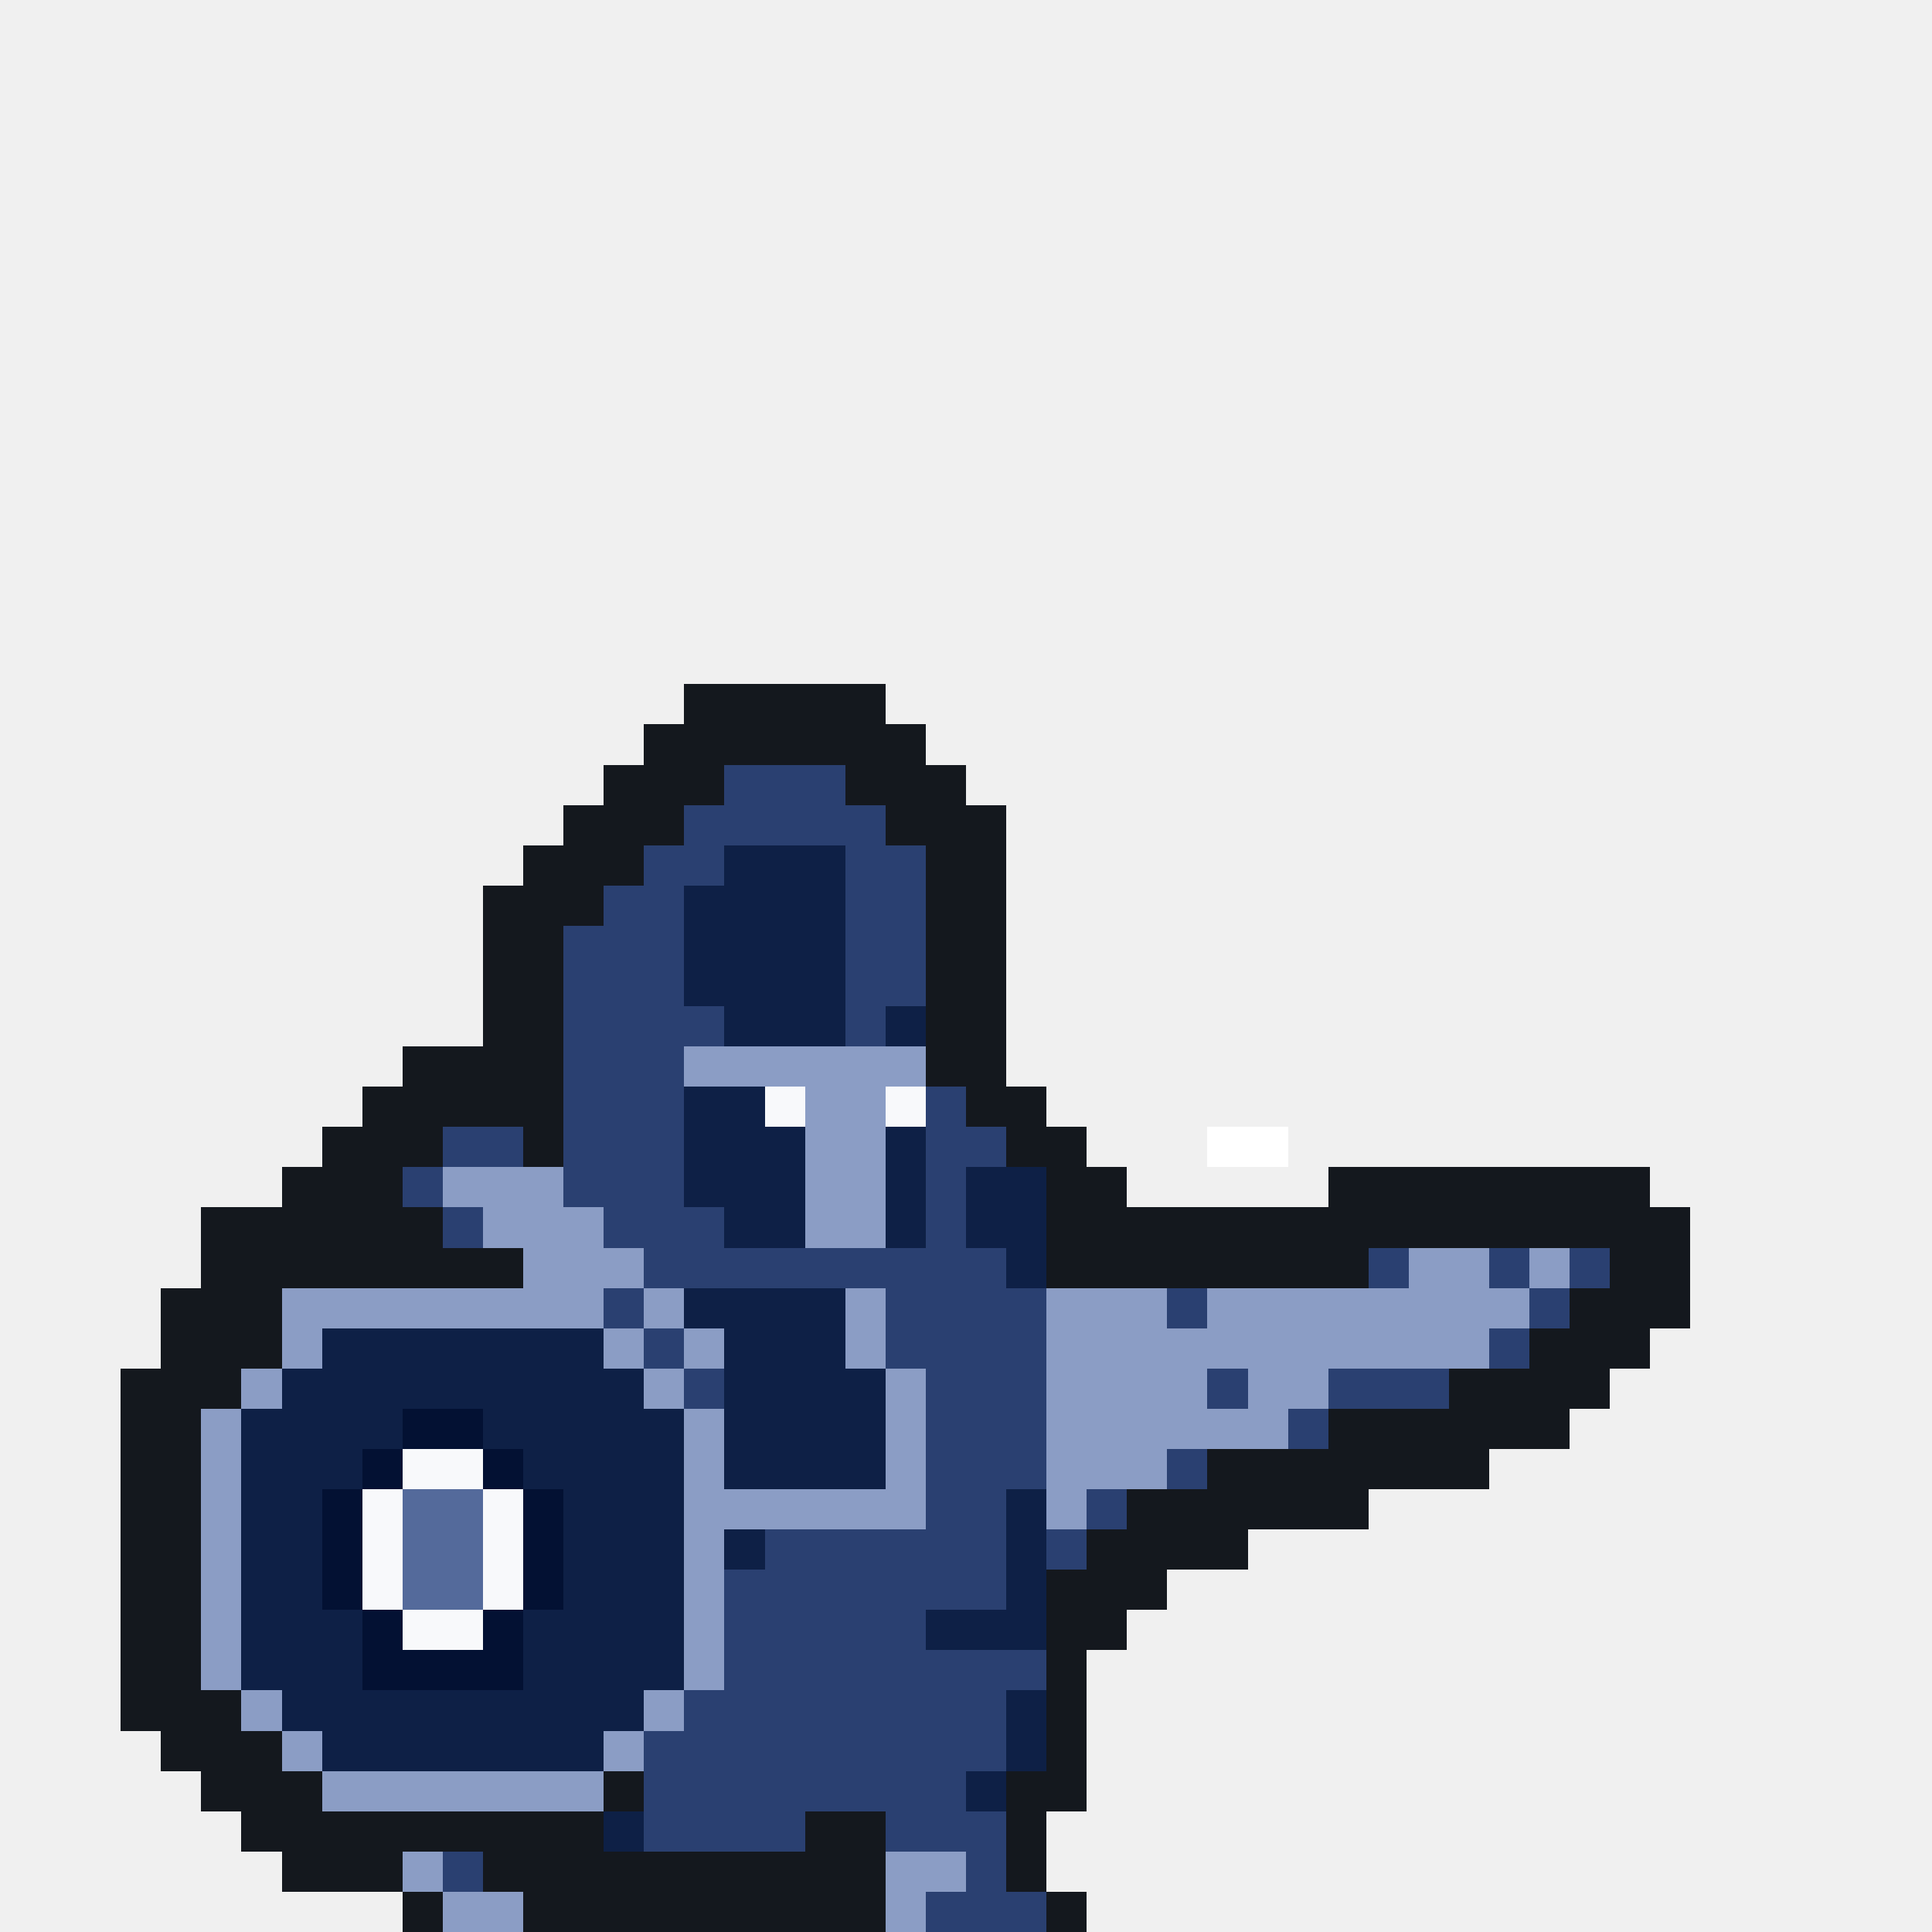
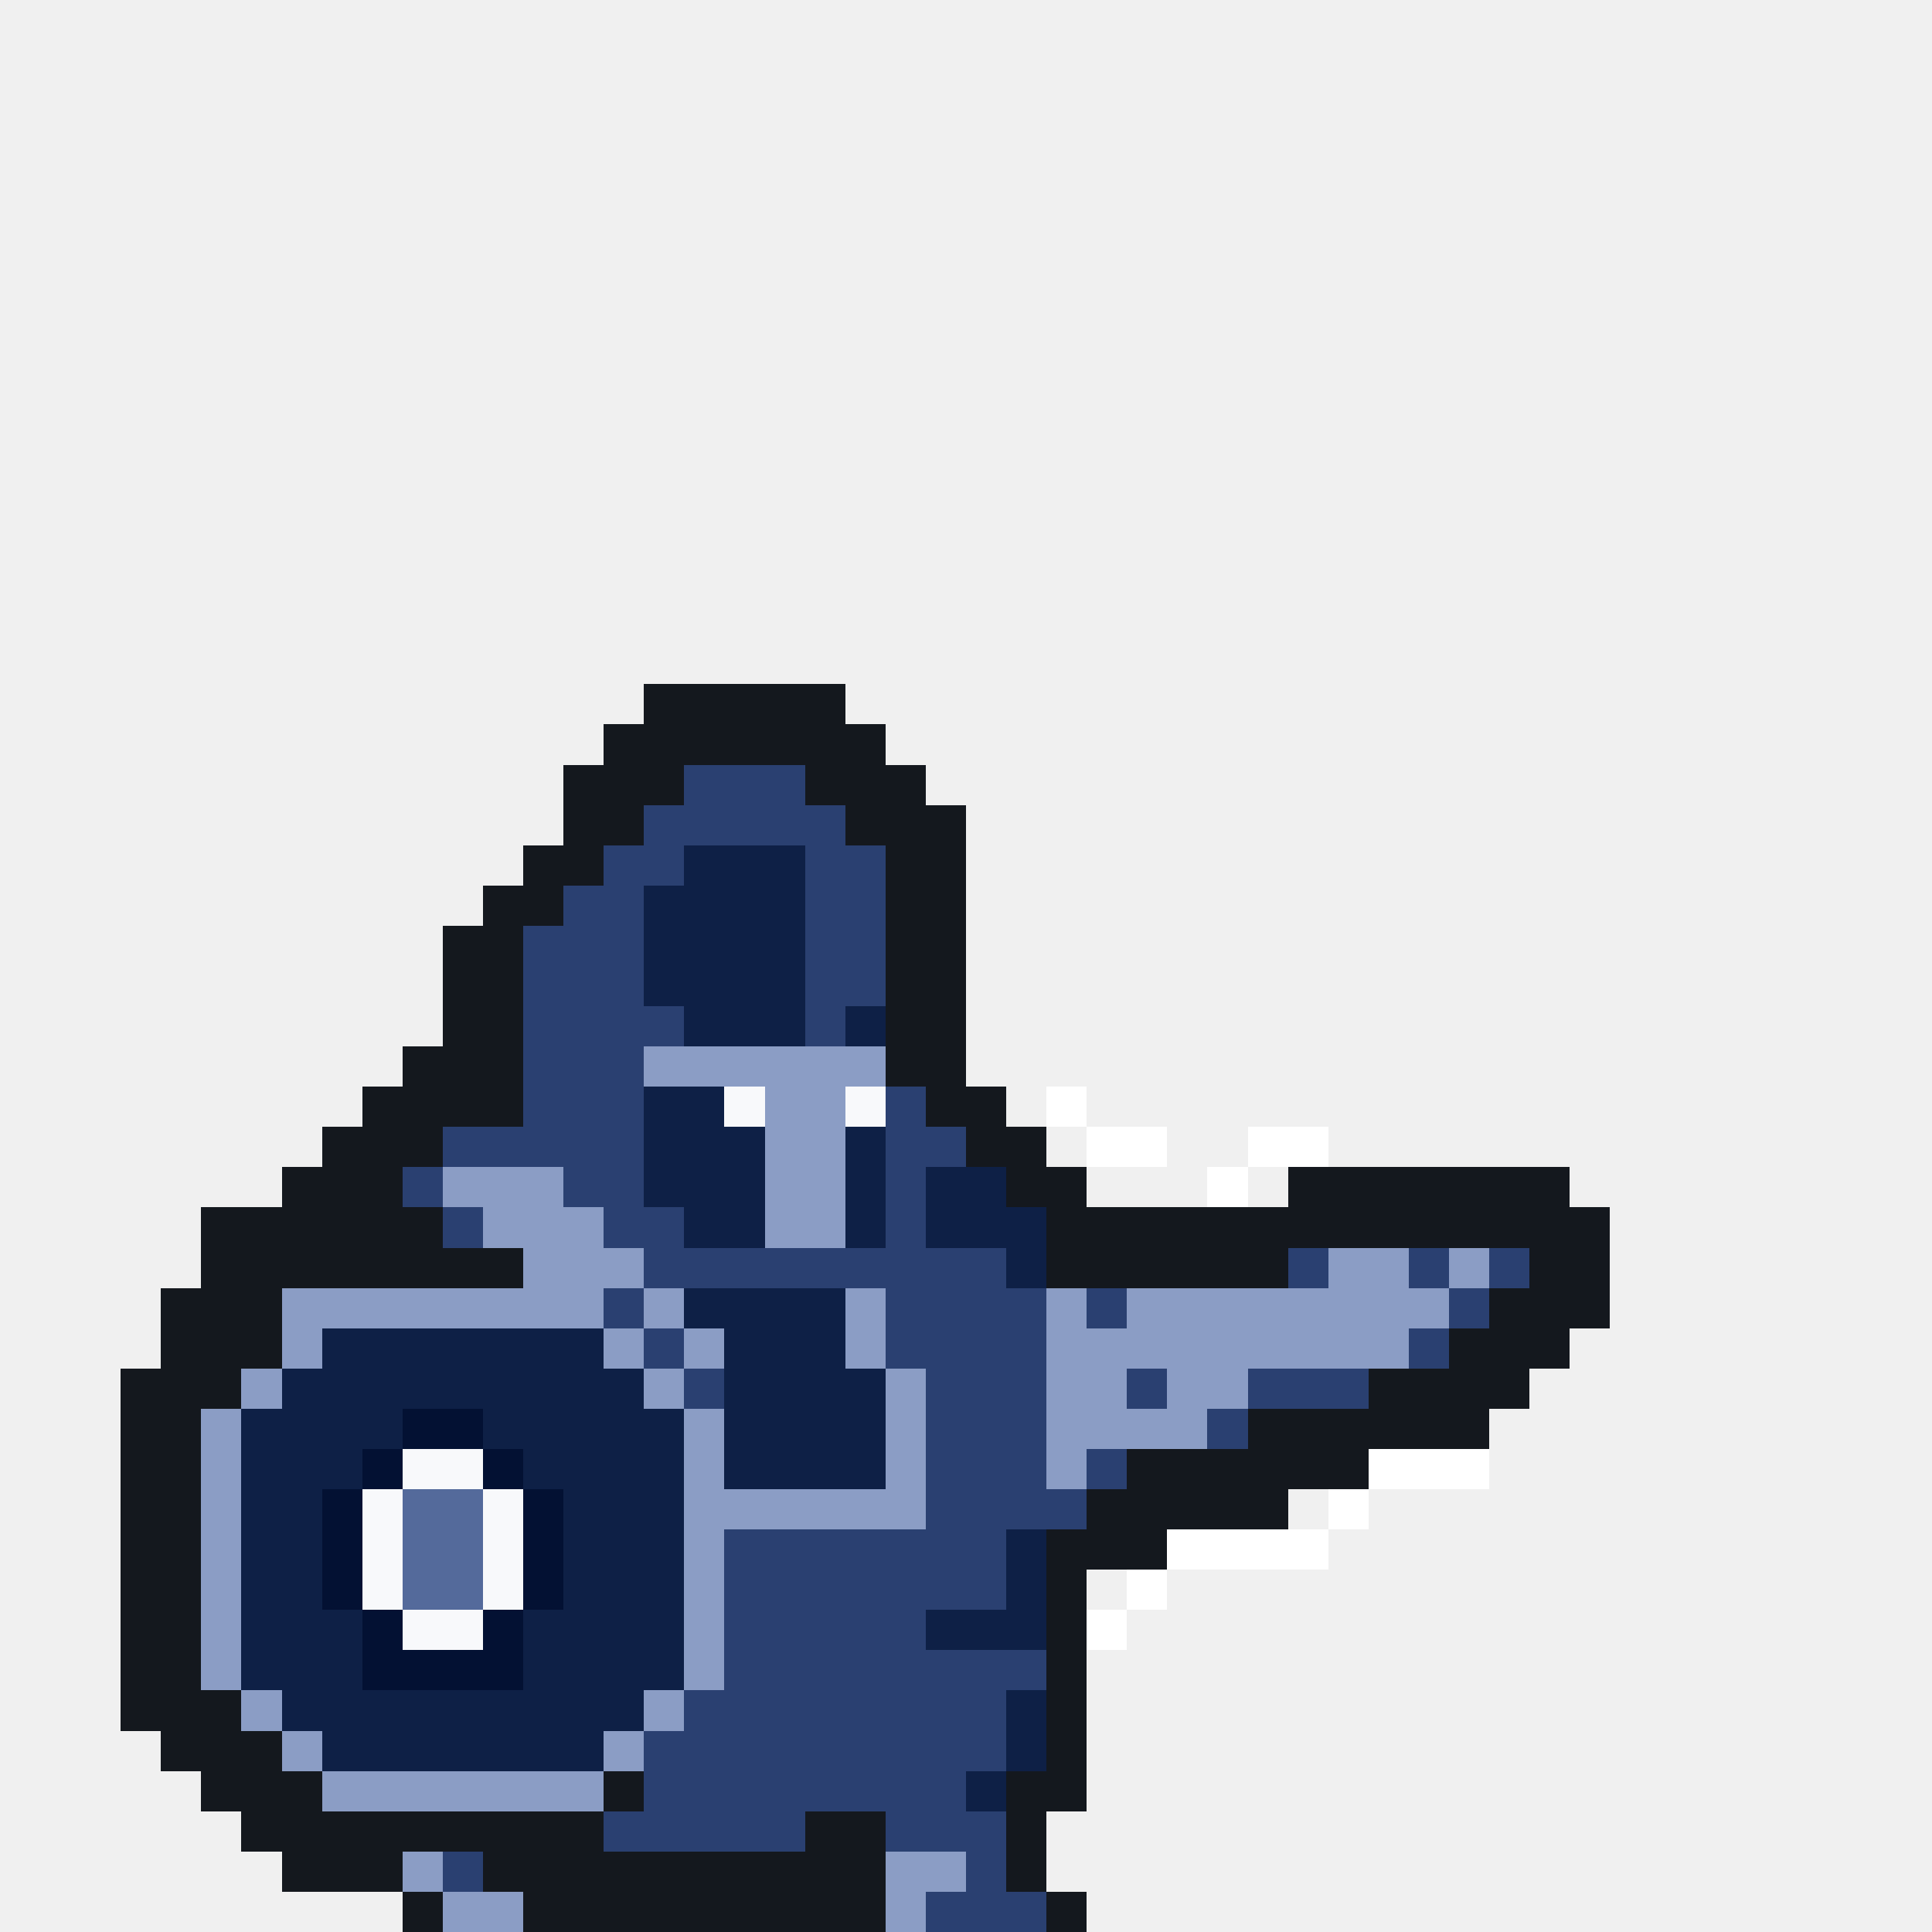
<svg xmlns="http://www.w3.org/2000/svg" version="1.1" width="48" height="48" shape-rendering="crispEdges">
-   <rect x="17" y="17" width="5" height="2" fill="#14181E" />
-   <rect x="16" y="18" width="1" height="3" fill="#14181E" />
-   <rect x="22" y="18" width="1" height="3" fill="#14181E" />
-   <rect x="15" y="19" width="1" height="3" fill="#14181E" />
-   <rect x="17" y="19" width="1" height="1" fill="#14181E" />
-   <rect x="18" y="19" width="3" height="2" fill="#2A4071" />
-   <rect x="21" y="19" width="1" height="1" fill="#14181E" />
-   <rect x="23" y="19" width="1" height="8" fill="#14181E" />
-   <rect x="14" y="20" width="1" height="3" fill="#14181E" />
-   <rect x="17" y="20" width="1" height="2" fill="#2A4071" />
-   <rect x="21" y="20" width="1" height="6" fill="#2A4071" />
-   <rect x="24" y="20" width="1" height="8" fill="#14181E" />
-   <rect x="13" y="21" width="1" height="8" fill="#14181E" />
-   <rect x="16" y="21" width="1" height="11" fill="#2A4071" />
-   <rect x="18" y="21" width="3" height="5" fill="#0E2046" />
-   <rect x="22" y="21" width="1" height="4" fill="#2A4071" />
+   <rect x="16" y="17" width="5" height="2" fill="#14181E" />
+   <rect x="15" y="18" width="1" height="3" fill="#14181E" />
+   <rect x="21" y="18" width="1" height="3" fill="#14181E" />
+   <rect x="14" y="19" width="1" height="3" fill="#14181E" />
+   <rect x="16" y="19" width="1" height="1" fill="#14181E" />
+   <rect x="17" y="19" width="3" height="2" fill="#2A4071" />
+   <rect x="20" y="19" width="1" height="1" fill="#14181E" />
+   <rect x="22" y="19" width="1" height="8" fill="#14181E" />
+   <rect x="16" y="20" width="1" height="2" fill="#2A4071" />
+   <rect x="20" y="20" width="1" height="6" fill="#2A4071" />
+   <rect x="23" y="20" width="1" height="8" fill="#14181E" />
+   <rect x="13" y="21" width="1" height="2" fill="#14181E" />
+   <rect x="15" y="21" width="1" height="10" fill="#2A4071" />
+   <rect x="17" y="21" width="3" height="5" fill="#0E2046" />
+   <rect x="21" y="21" width="1" height="4" fill="#2A4071" />
  <rect x="12" y="22" width="1" height="6" fill="#14181E" />
-   <rect x="15" y="22" width="1" height="9" fill="#2A4071" />
-   <rect x="17" y="22" width="1" height="3" fill="#0E2046" />
-   <rect x="14" y="23" width="1" height="7" fill="#2A4071" />
-   <rect x="17" y="25" width="1" height="1" fill="#2A4071" />
-   <rect x="22" y="25" width="1" height="1" fill="#0E2046" />
-   <rect x="10" y="26" width="2" height="2" fill="#14181E" />
-   <rect x="17" y="26" width="6" height="1" fill="#8B9DC5" />
+   <rect x="14" y="22" width="1" height="8" fill="#2A4071" />
+   <rect x="16" y="22" width="1" height="3" fill="#0E2046" />
+   <rect x="11" y="23" width="1" height="5" fill="#14181E" />
+   <rect x="13" y="23" width="1" height="6" fill="#2A4071" />
+   <rect x="16" y="25" width="1" height="1" fill="#2A4071" />
+   <rect x="21" y="25" width="1" height="1" fill="#0E2046" />
+   <rect x="10" y="26" width="1" height="3" fill="#14181E" />
+   <rect x="16" y="26" width="6" height="1" fill="#8B9DC5" />
  <rect x="9" y="27" width="1" height="5" fill="#14181E" />
-   <rect x="17" y="27" width="2" height="3" fill="#0E2046" />
-   <rect x="19" y="27" width="1" height="1" fill="#F8F9FB" />
-   <rect x="20" y="27" width="2" height="4" fill="#8B9DC5" />
-   <rect x="22" y="27" width="1" height="1" fill="#F8F9FB" />
-   <rect x="23" y="27" width="1" height="13" fill="#2A4071" />
-   <rect x="25" y="27" width="1" height="2" fill="#14181E" />
+   <rect x="16" y="27" width="2" height="3" fill="#0E2046" />
+   <rect x="18" y="27" width="1" height="1" fill="#F8F9FB" />
+   <rect x="19" y="27" width="2" height="4" fill="#8B9DC5" />
+   <rect x="21" y="27" width="1" height="1" fill="#F8F9FB" />
+   <rect x="22" y="27" width="1" height="7" fill="#2A4071" />
+   <rect x="24" y="27" width="1" height="2" fill="#14181E" />
+   <rect x="26" y="27" width="1" height="1" fill="#FFFFFF" />
  <rect x="8" y="28" width="1" height="4" fill="#14181E" />
-   <rect x="10" y="28" width="1" height="1" fill="#14181E" />
  <rect x="11" y="28" width="2" height="1" fill="#2A4071" />
-   <rect x="19" y="28" width="1" height="3" fill="#0E2046" />
-   <rect x="22" y="28" width="1" height="3" fill="#0E2046" />
-   <rect x="24" y="28" width="1" height="1" fill="#2A4071" />
-   <rect x="26" y="28" width="1" height="4" fill="#14181E" />
-   <rect x="30" y="28" width="2" height="1" fill="#FFFFFF" />
+   <rect x="18" y="28" width="1" height="3" fill="#0E2046" />
+   <rect x="21" y="28" width="1" height="3" fill="#0E2046" />
+   <rect x="23" y="28" width="1" height="1" fill="#2A4071" />
+   <rect x="25" y="28" width="1" height="2" fill="#14181E" />
+   <rect x="27" y="28" width="2" height="1" fill="#FFFFFF" />
+   <rect x="31" y="28" width="2" height="1" fill="#FFFFFF" />
  <rect x="7" y="29" width="1" height="3" fill="#14181E" />
  <rect x="10" y="29" width="1" height="1" fill="#2A4071" />
  <rect x="11" y="29" width="3" height="1" fill="#8B9DC5" />
-   <rect x="24" y="29" width="2" height="2" fill="#0E2046" />
-   <rect x="27" y="29" width="1" height="3" fill="#14181E" />
-   <rect x="33" y="29" width="8" height="2" fill="#14181E" />
+   <rect x="23" y="29" width="2" height="2" fill="#0E2046" />
+   <rect x="26" y="29" width="1" height="3" fill="#14181E" />
+   <rect x="30" y="29" width="1" height="1" fill="#FFFFFF" />
+   <rect x="32" y="29" width="7" height="2" fill="#14181E" />
  <rect x="5" y="30" width="2" height="4" fill="#14181E" />
  <rect x="10" y="30" width="1" height="2" fill="#14181E" />
  <rect x="11" y="30" width="1" height="1" fill="#2A4071" />
  <rect x="12" y="30" width="3" height="1" fill="#8B9DC5" />
-   <rect x="17" y="30" width="1" height="2" fill="#2A4071" />
-   <rect x="18" y="30" width="1" height="1" fill="#0E2046" />
-   <rect x="28" y="30" width="5" height="2" fill="#14181E" />
-   <rect x="41" y="30" width="1" height="3" fill="#14181E" />
+   <rect x="16" y="30" width="1" height="2" fill="#2A4071" />
+   <rect x="17" y="30" width="1" height="1" fill="#0E2046" />
+   <rect x="25" y="30" width="1" height="2" fill="#0E2046" />
+   <rect x="27" y="30" width="5" height="2" fill="#14181E" />
+   <rect x="39" y="30" width="1" height="3" fill="#14181E" />
  <rect x="11" y="31" width="2" height="1" fill="#14181E" />
  <rect x="13" y="31" width="3" height="1" fill="#8B9DC5" />
-   <rect x="18" y="31" width="5" height="1" fill="#2A4071" />
-   <rect x="24" y="31" width="1" height="9" fill="#2A4071" />
-   <rect x="25" y="31" width="1" height="1" fill="#0E2046" />
-   <rect x="33" y="31" width="1" height="1" fill="#14181E" />
-   <rect x="34" y="31" width="1" height="1" fill="#2A4071" />
-   <rect x="35" y="31" width="2" height="3" fill="#8B9DC5" />
+   <rect x="17" y="31" width="5" height="1" fill="#2A4071" />
+   <rect x="23" y="31" width="2" height="9" fill="#2A4071" />
+   <rect x="32" y="31" width="1" height="1" fill="#2A4071" />
+   <rect x="33" y="31" width="2" height="3" fill="#8B9DC5" />
+   <rect x="35" y="31" width="1" height="1" fill="#2A4071" />
+   <rect x="36" y="31" width="1" height="1" fill="#8B9DC5" />
  <rect x="37" y="31" width="1" height="1" fill="#2A4071" />
-   <rect x="38" y="31" width="1" height="1" fill="#8B9DC5" />
-   <rect x="39" y="31" width="1" height="1" fill="#2A4071" />
-   <rect x="40" y="31" width="1" height="3" fill="#14181E" />
+   <rect x="38" y="31" width="1" height="3" fill="#14181E" />
  <rect x="4" y="32" width="1" height="12" fill="#14181E" />
  <rect x="7" y="32" width="8" height="1" fill="#8B9DC5" />
  <rect x="15" y="32" width="1" height="1" fill="#2A4071" />
  <rect x="16" y="32" width="1" height="1" fill="#8B9DC5" />
  <rect x="17" y="32" width="4" height="1" fill="#0E2046" />
  <rect x="21" y="32" width="1" height="2" fill="#8B9DC5" />
-   <rect x="22" y="32" width="1" height="2" fill="#2A4071" />
-   <rect x="25" y="32" width="1" height="5" fill="#2A4071" />
-   <rect x="26" y="32" width="3" height="5" fill="#8B9DC5" />
-   <rect x="29" y="32" width="1" height="1" fill="#2A4071" />
-   <rect x="30" y="32" width="5" height="2" fill="#8B9DC5" />
-   <rect x="37" y="32" width="1" height="1" fill="#8B9DC5" />
-   <rect x="38" y="32" width="1" height="1" fill="#2A4071" />
-   <rect x="39" y="32" width="1" height="3" fill="#14181E" />
+   <rect x="25" y="32" width="1" height="6" fill="#2A4071" />
+   <rect x="26" y="32" width="1" height="5" fill="#8B9DC5" />
+   <rect x="27" y="32" width="1" height="1" fill="#2A4071" />
+   <rect x="28" y="32" width="5" height="2" fill="#8B9DC5" />
+   <rect x="35" y="32" width="1" height="1" fill="#8B9DC5" />
+   <rect x="36" y="32" width="1" height="1" fill="#2A4071" />
+   <rect x="37" y="32" width="1" height="3" fill="#14181E" />
  <rect x="7" y="33" width="1" height="1" fill="#8B9DC5" />
  <rect x="8" y="33" width="7" height="2" fill="#0E2046" />
  <rect x="15" y="33" width="1" height="1" fill="#8B9DC5" />
  <rect x="16" y="33" width="1" height="1" fill="#2A4071" />
  <rect x="17" y="33" width="1" height="1" fill="#8B9DC5" />
  <rect x="18" y="33" width="3" height="4" fill="#0E2046" />
-   <rect x="29" y="33" width="1" height="3" fill="#8B9DC5" />
-   <rect x="37" y="33" width="1" height="1" fill="#2A4071" />
-   <rect x="38" y="33" width="1" height="3" fill="#14181E" />
+   <rect x="27" y="33" width="1" height="3" fill="#8B9DC5" />
+   <rect x="35" y="33" width="1" height="1" fill="#2A4071" />
+   <rect x="36" y="33" width="1" height="3" fill="#14181E" />
  <rect x="3" y="34" width="1" height="9" fill="#14181E" />
  <rect x="5" y="34" width="1" height="1" fill="#14181E" />
  <rect x="6" y="34" width="1" height="1" fill="#8B9DC5" />
  <rect x="7" y="34" width="1" height="9" fill="#0E2046" />
  <rect x="15" y="34" width="1" height="9" fill="#0E2046" />
  <rect x="16" y="34" width="1" height="1" fill="#8B9DC5" />
  <rect x="17" y="34" width="1" height="1" fill="#2A4071" />
  <rect x="21" y="34" width="1" height="3" fill="#0E2046" />
  <rect x="22" y="34" width="1" height="4" fill="#8B9DC5" />
-   <rect x="30" y="34" width="1" height="1" fill="#2A4071" />
-   <rect x="31" y="34" width="2" height="1" fill="#8B9DC5" />
-   <rect x="33" y="34" width="3" height="1" fill="#2A4071" />
-   <rect x="36" y="34" width="2" height="2" fill="#14181E" />
+   <rect x="28" y="34" width="1" height="1" fill="#2A4071" />
+   <rect x="29" y="34" width="2" height="1" fill="#8B9DC5" />
+   <rect x="31" y="34" width="3" height="1" fill="#2A4071" />
+   <rect x="34" y="34" width="2" height="2" fill="#14181E" />
  <rect x="5" y="35" width="1" height="7" fill="#8B9DC5" />
  <rect x="6" y="35" width="1" height="7" fill="#0E2046" />
  <rect x="8" y="35" width="2" height="1" fill="#0E2046" />
  <rect x="10" y="35" width="2" height="1" fill="#031133" />
  <rect x="12" y="35" width="3" height="1" fill="#0E2046" />
  <rect x="16" y="35" width="1" height="7" fill="#0E2046" />
  <rect x="17" y="35" width="1" height="7" fill="#8B9DC5" />
-   <rect x="30" y="35" width="2" height="1" fill="#8B9DC5" />
-   <rect x="32" y="35" width="1" height="1" fill="#2A4071" />
-   <rect x="33" y="35" width="3" height="2" fill="#14181E" />
+   <rect x="28" y="35" width="2" height="1" fill="#8B9DC5" />
+   <rect x="30" y="35" width="1" height="1" fill="#2A4071" />
+   <rect x="31" y="35" width="3" height="2" fill="#14181E" />
  <rect x="8" y="36" width="1" height="1" fill="#0E2046" />
  <rect x="9" y="36" width="1" height="1" fill="#031133" />
  <rect x="10" y="36" width="2" height="1" fill="#F8F9FB" />
  <rect x="12" y="36" width="1" height="1" fill="#031133" />
  <rect x="13" y="36" width="2" height="1" fill="#0E2046" />
-   <rect x="29" y="36" width="1" height="1" fill="#2A4071" />
-   <rect x="30" y="36" width="3" height="2" fill="#14181E" />
-   <rect x="36" y="36" width="1" height="1" fill="#14181E" />
+   <rect x="27" y="36" width="1" height="1" fill="#2A4071" />
+   <rect x="28" y="36" width="3" height="2" fill="#14181E" />
+   <rect x="34" y="36" width="3" height="1" fill="#FFFFFF" />
  <rect x="8" y="37" width="1" height="3" fill="#031133" />
  <rect x="9" y="37" width="1" height="3" fill="#F8F9FB" />
  <rect x="10" y="37" width="2" height="3" fill="#546A9B" />
  <rect x="12" y="37" width="1" height="3" fill="#F8F9FB" />
  <rect x="13" y="37" width="1" height="3" fill="#031133" />
  <rect x="14" y="37" width="1" height="7" fill="#0E2046" />
  <rect x="18" y="37" width="4" height="1" fill="#8B9DC5" />
-   <rect x="25" y="37" width="1" height="4" fill="#0E2046" />
-   <rect x="26" y="37" width="1" height="1" fill="#8B9DC5" />
-   <rect x="27" y="37" width="1" height="1" fill="#2A4071" />
-   <rect x="28" y="37" width="2" height="2" fill="#14181E" />
-   <rect x="33" y="37" width="1" height="1" fill="#14181E" />
-   <rect x="18" y="38" width="1" height="1" fill="#0E2046" />
-   <rect x="19" y="38" width="4" height="7" fill="#2A4071" />
-   <rect x="26" y="38" width="1" height="1" fill="#2A4071" />
-   <rect x="27" y="38" width="1" height="3" fill="#14181E" />
-   <rect x="30" y="38" width="1" height="1" fill="#14181E" />
-   <rect x="18" y="39" width="1" height="7" fill="#2A4071" />
-   <rect x="26" y="39" width="1" height="6" fill="#14181E" />
-   <rect x="28" y="39" width="1" height="1" fill="#14181E" />
+   <rect x="26" y="37" width="1" height="1" fill="#2A4071" />
+   <rect x="27" y="37" width="1" height="2" fill="#14181E" />
+   <rect x="31" y="37" width="1" height="1" fill="#14181E" />
+   <rect x="33" y="37" width="1" height="1" fill="#FFFFFF" />
+   <rect x="18" y="38" width="5" height="7" fill="#2A4071" />
+   <rect x="25" y="38" width="1" height="3" fill="#0E2046" />
+   <rect x="26" y="38" width="1" height="7" fill="#14181E" />
+   <rect x="28" y="38" width="1" height="1" fill="#14181E" />
+   <rect x="29" y="38" width="4" height="1" fill="#FFFFFF" />
+   <rect x="28" y="39" width="1" height="1" fill="#FFFFFF" />
  <rect x="8" y="40" width="1" height="4" fill="#0E2046" />
  <rect x="9" y="40" width="1" height="2" fill="#031133" />
  <rect x="10" y="40" width="2" height="1" fill="#F8F9FB" />
  <rect x="12" y="40" width="1" height="2" fill="#031133" />
  <rect x="13" y="40" width="1" height="4" fill="#0E2046" />
  <rect x="23" y="40" width="2" height="1" fill="#0E2046" />
+   <rect x="27" y="40" width="1" height="1" fill="#FFFFFF" />
  <rect x="10" y="41" width="2" height="1" fill="#031133" />
  <rect x="23" y="41" width="3" height="1" fill="#2A4071" />
  <rect x="5" y="42" width="1" height="3" fill="#14181E" />
  <rect x="6" y="42" width="1" height="1" fill="#8B9DC5" />
  <rect x="9" y="42" width="4" height="2" fill="#0E2046" />
  <rect x="16" y="42" width="1" height="1" fill="#8B9DC5" />
  <rect x="17" y="42" width="1" height="4" fill="#2A4071" />
  <rect x="23" y="42" width="2" height="2" fill="#2A4071" />
  <rect x="25" y="42" width="1" height="2" fill="#0E2046" />
  <rect x="6" y="43" width="1" height="3" fill="#14181E" />
  <rect x="7" y="43" width="1" height="1" fill="#8B9DC5" />
  <rect x="15" y="43" width="1" height="1" fill="#8B9DC5" />
  <rect x="16" y="43" width="1" height="3" fill="#2A4071" />
  <rect x="7" y="44" width="1" height="3" fill="#14181E" />
  <rect x="8" y="44" width="7" height="1" fill="#8B9DC5" />
  <rect x="15" y="44" width="1" height="1" fill="#14181E" />
  <rect x="23" y="44" width="1" height="2" fill="#2A4071" />
  <rect x="24" y="44" width="1" height="1" fill="#0E2046" />
  <rect x="25" y="44" width="1" height="3" fill="#14181E" />
  <rect x="8" y="45" width="7" height="1" fill="#14181E" />
-   <rect x="15" y="45" width="1" height="1" fill="#0E2046" />
-   <rect x="19" y="45" width="1" height="1" fill="#2A4071" />
+   <rect x="15" y="45" width="1" height="1" fill="#2A4071" />
+   <rect x="18" y="45" width="2" height="1" fill="#2A4071" />
  <rect x="20" y="45" width="2" height="3" fill="#14181E" />
  <rect x="22" y="45" width="1" height="1" fill="#2A4071" />
  <rect x="24" y="45" width="1" height="3" fill="#2A4071" />
  <rect x="8" y="46" width="2" height="1" fill="#14181E" />
  <rect x="10" y="46" width="1" height="1" fill="#8B9DC5" />
  <rect x="11" y="46" width="1" height="1" fill="#2A4071" />
  <rect x="12" y="46" width="8" height="1" fill="#14181E" />
  <rect x="22" y="46" width="2" height="1" fill="#8B9DC5" />
  <rect x="10" y="47" width="1" height="1" fill="#14181E" />
  <rect x="11" y="47" width="2" height="1" fill="#8B9DC5" />
  <rect x="13" y="47" width="7" height="1" fill="#14181E" />
  <rect x="22" y="47" width="1" height="1" fill="#8B9DC5" />
  <rect x="23" y="47" width="1" height="1" fill="#2A4071" />
  <rect x="25" y="47" width="1" height="1" fill="#2A4071" />
  <rect x="26" y="47" width="1" height="1" fill="#14181E" />
</svg>
